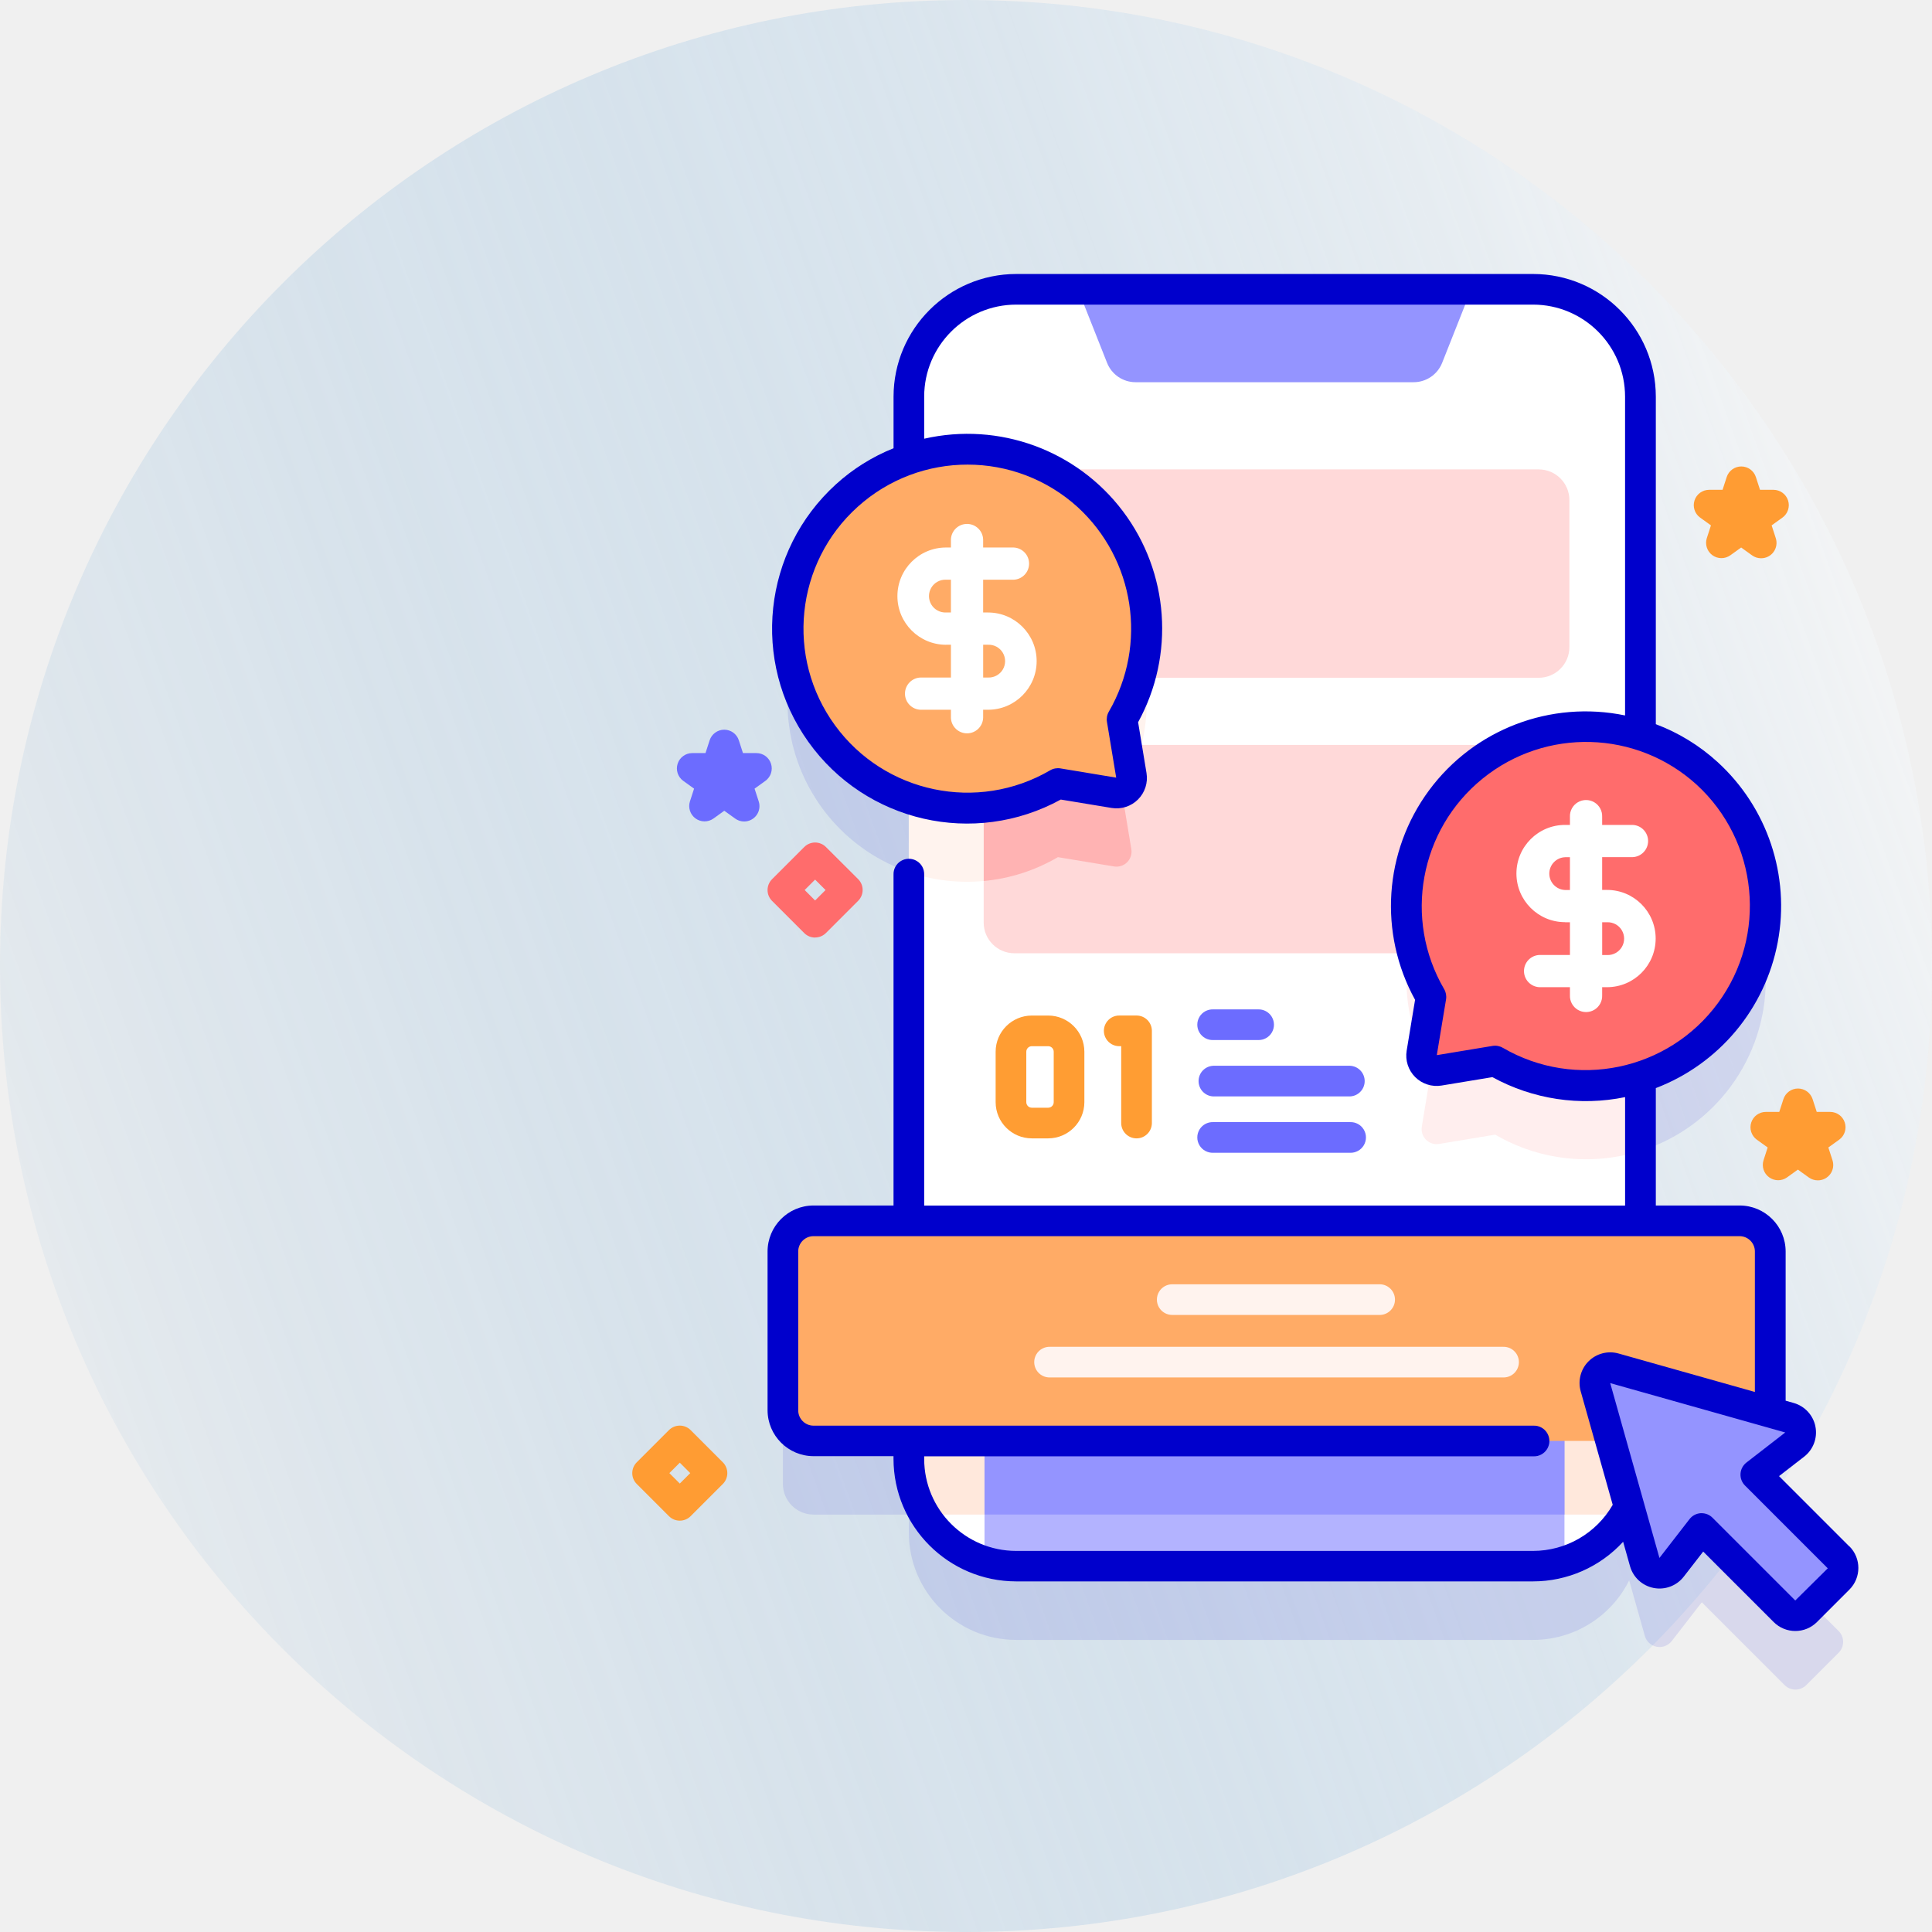
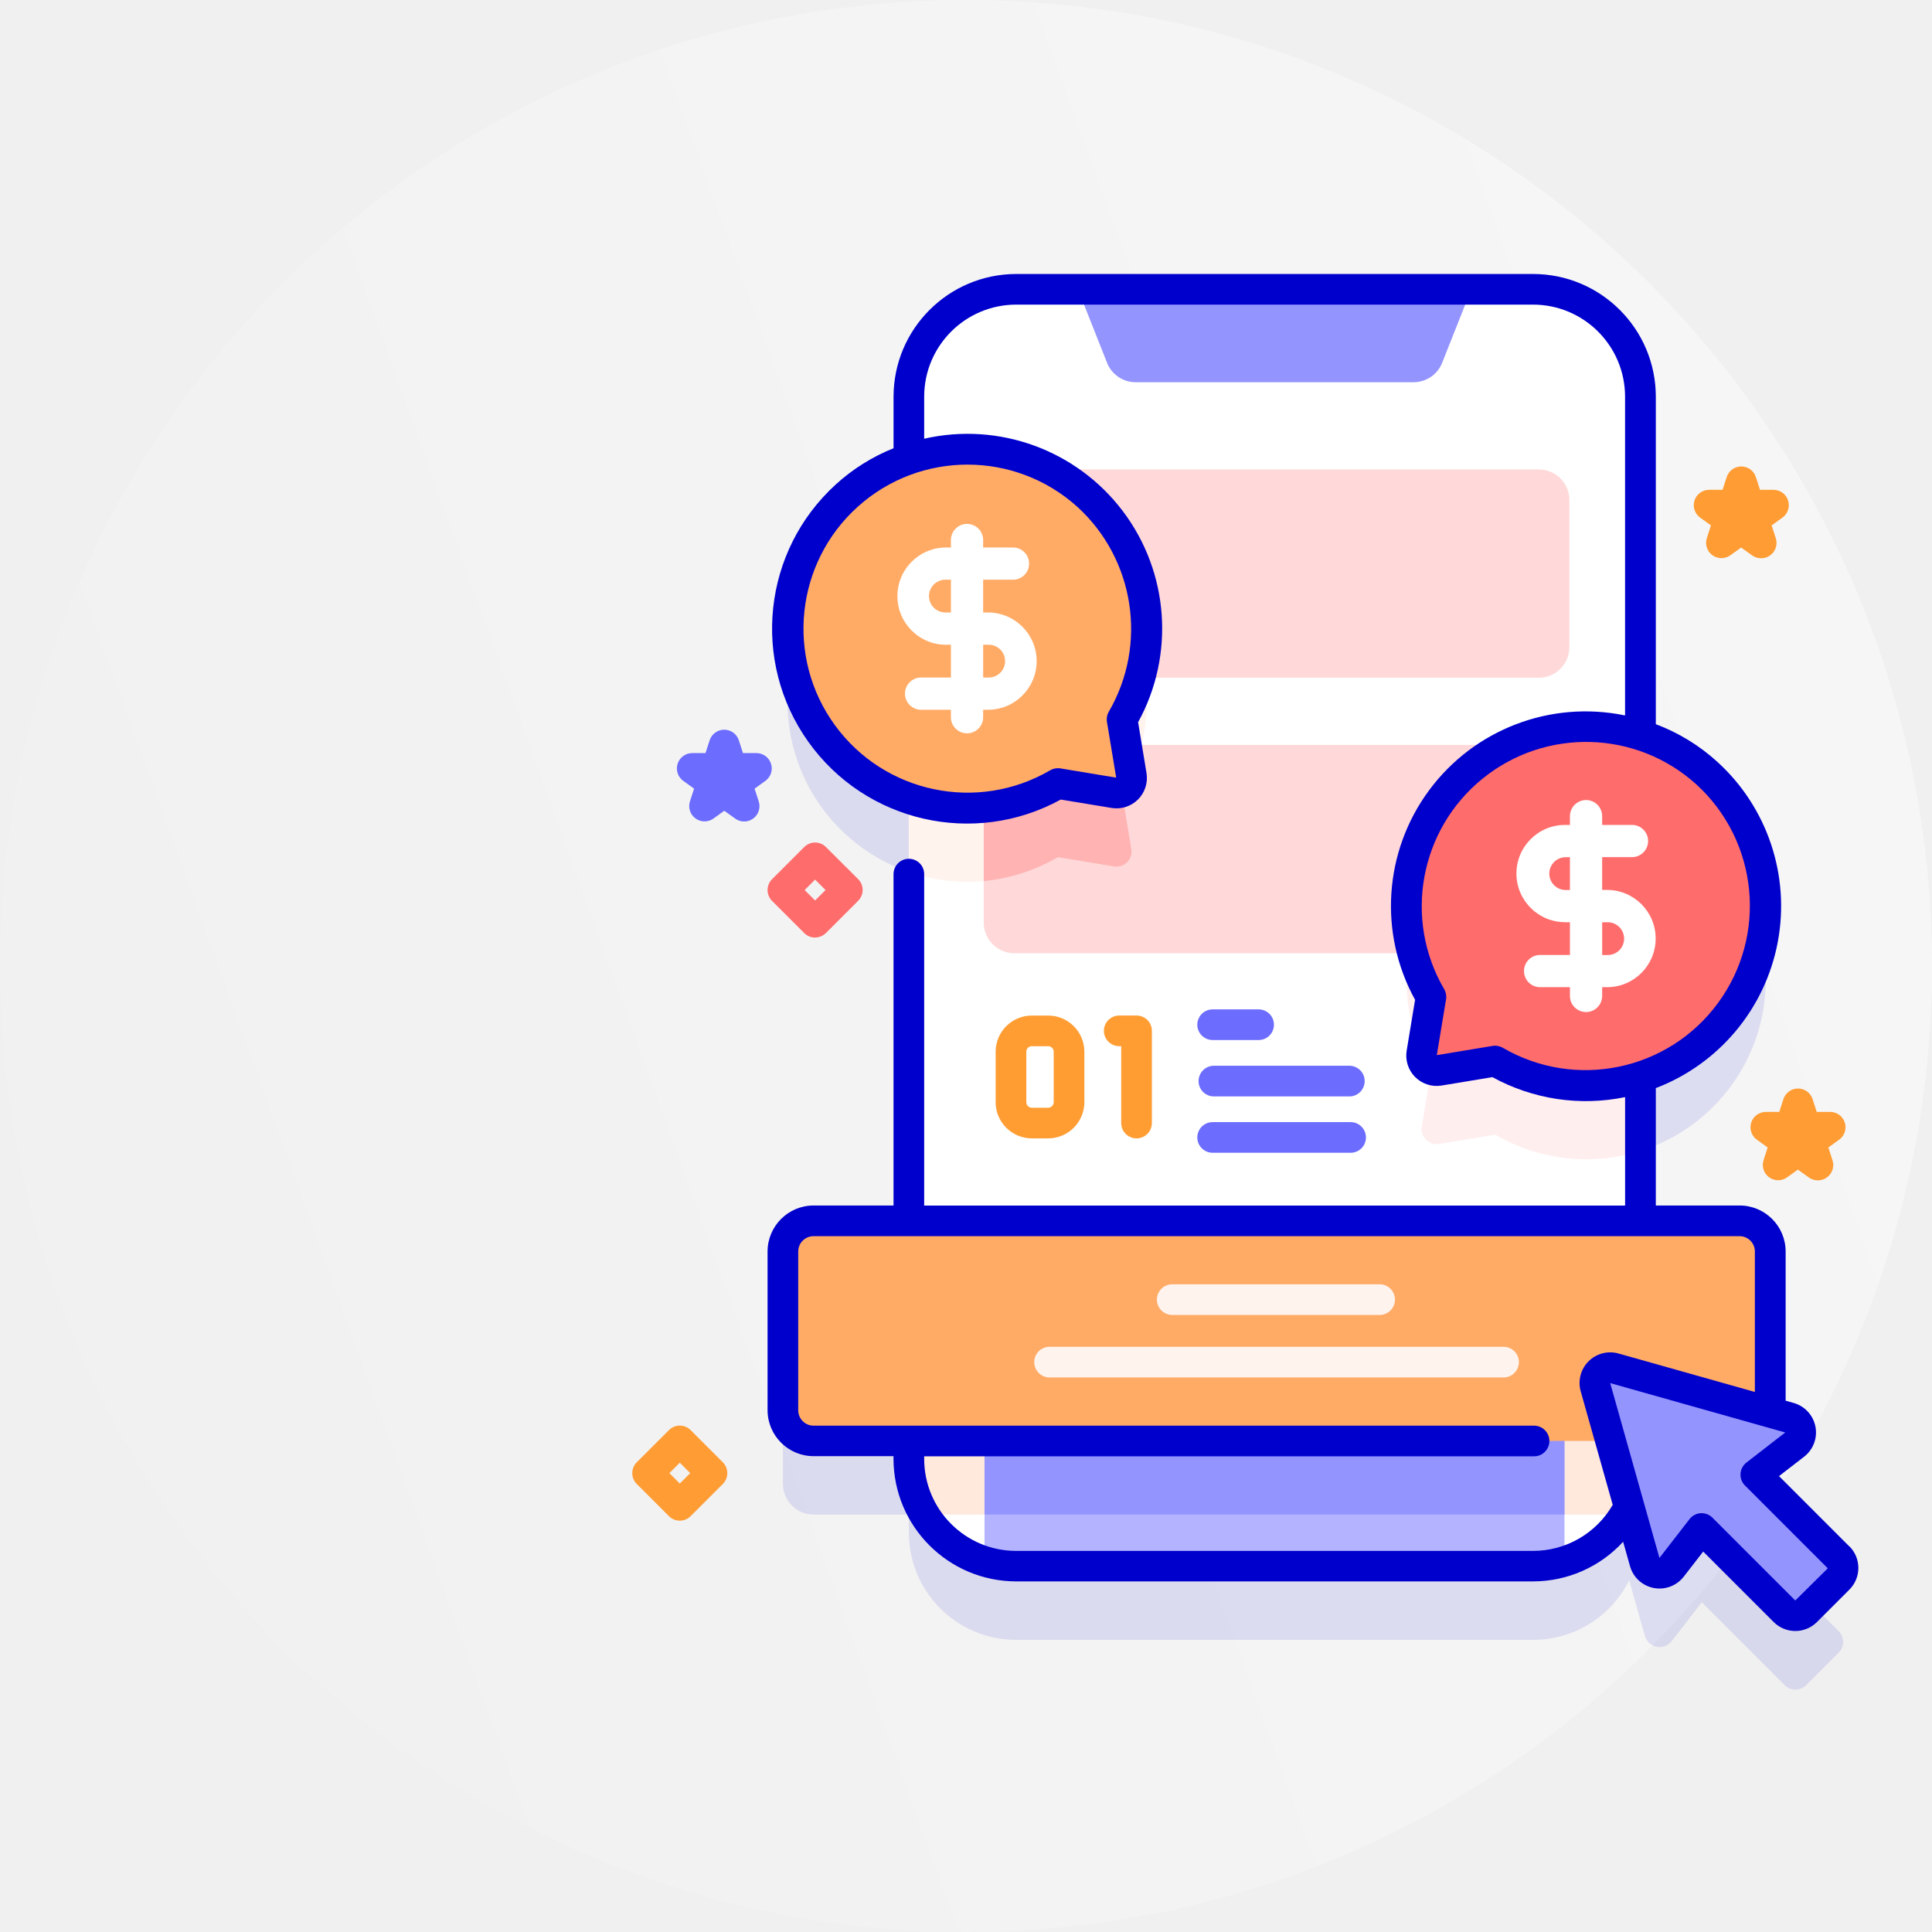
<svg xmlns="http://www.w3.org/2000/svg" width="74.054" height="74.054" viewBox="0 0 74.054 74.054">
  <defs>
    <linearGradient id="linear-gradient" x1="0.974" y1="0.238" x2="-0.052" y2="0.609" gradientUnits="objectBoundingBox">
      <stop offset="0" stop-color="#fff" />
-       <stop offset="1" stop-color="#006bc0" stop-opacity="0.071" />
+       <stop offset="1" stop-color="#ffffff" stop-opacity="0.071" />
    </linearGradient>
  </defs>
  <g id="Business_App" data-name="Business App" transform="translate(-1296 -1768)">
    <g id="Angular_Development" data-name="Angular Development" transform="translate(1121.529 407)">
      <circle id="Ellipse_379" data-name="Ellipse 379" cx="37.027" cy="37.027" r="37.027" transform="translate(174.471 1361)" opacity="0.42" fill="url(#linear-gradient)" />
    </g>
    <g id="Business_Application" data-name="Business Application" transform="translate(1336.5 1995.029)">
      <g id="Group_65377" data-name="Group 65377" transform="translate(-62.162 -255.314)">
        <path id="Path_52028" data-name="Path 52028" d="M135.485,116.4l-3.174-3.174,1.488-1.153a.588.588,0,0,0-.2-1.03l-.74-.209c0-.025,0-.049,0-.074v-6.085a1.175,1.175,0,0,0-1.175-1.175h-3.8v-5.5a6.879,6.879,0,0,0,0-13.12V71.9a4.114,4.114,0,0,0-4.114-4.114H103.959A4.114,4.114,0,0,0,99.846,71.9v2.381a6.8,6.8,0,0,0-2.4,1.416,6.886,6.886,0,0,0,2.4,11.607V103.5H96.193a1.175,1.175,0,0,0-1.175,1.175v6.085a1.175,1.175,0,0,0,1.175,1.175h3.652v.69a4.114,4.114,0,0,0,4.114,4.114h19.813a4.113,4.113,0,0,0,3.684-2.282l.6,2.128a.588.588,0,0,0,1.03.2l1.153-1.488,3.174,3.174a.588.588,0,0,0,.831,0l1.241-1.241a.588.588,0,0,0,0-.831Z" transform="translate(-43.347 -25.596)" fill="#00c" opacity="0.1" />
        <g id="Group_65361" data-name="Group 65361" transform="translate(51.671 39.373)">
          <g id="Group_65357" data-name="Group 65357">
            <g id="Group_65356" data-name="Group 65356">
              <g id="Group_65355" data-name="Group 65355" transform="translate(4.827)">
                <g id="Group_65354" data-name="Group 65354">
                  <path id="Path_52029" data-name="Path 52029" d="M164.13,47.9V88.622a4.114,4.114,0,0,1-4.114,4.114H140.2a4.114,4.114,0,0,1-4.114-4.114V47.9A4.114,4.114,0,0,1,140.2,43.79h19.813A4.114,4.114,0,0,1,164.13,47.9Z" transform="translate(-136.089 -43.79)" fill="#fff" />
                  <path id="Path_52030" data-name="Path 52030" d="M144.618,132.424a.576.576,0,0,1-.662.663l-2.153-.356a6.9,6.9,0,0,1-5.712.574V120.28a6.883,6.883,0,0,1,8.171,9.992Z" transform="translate(-136.089 -110.964)" fill="#fff3ee" />
                  <path id="Path_52031" data-name="Path 52031" d="M307.326,210.735v13.121a6.9,6.9,0,0,1-5.564-.623l-2.153.357a.577.577,0,0,1-.662-.663l.356-2.153a6.882,6.882,0,0,1,8.023-10.039Z" transform="translate(-279.285 -190.83)" fill="#fee" />
                  <path id="Path_52032" data-name="Path 52032" d="M181.782,110.516h-20.1a1.175,1.175,0,0,1-1.175-1.175v-5.636a1.175,1.175,0,0,1,1.175-1.175h20.1a1.175,1.175,0,0,1,1.175,1.175v5.636A1.176,1.176,0,0,1,181.782,110.516Z" transform="translate(-157.638 -95.625)" fill="#ffd9d9" />
                  <path id="Path_52033" data-name="Path 52033" d="M182.958,193.545v5.636a1.176,1.176,0,0,1-1.175,1.175h-20.1a1.176,1.176,0,0,1-1.175-1.175v-5.636a1.176,1.176,0,0,1,1.175-1.175h20.1A1.176,1.176,0,0,1,182.958,193.545Z" transform="translate(-157.639 -174.905)" fill="#ffd9d9" />
                  <path id="Path_52034" data-name="Path 52034" d="M166.167,196.365a.576.576,0,0,1-.662.663l-2.153-.356a6.868,6.868,0,0,1-2.842.914v-4.041a1.176,1.176,0,0,1,1.175-1.175h4.871a6.835,6.835,0,0,1-.745,1.843Z" transform="translate(-157.639 -174.905)" fill="#ffb3b3" />
                  <path id="Path_52035" data-name="Path 52035" d="M136.085,347.571V356.7a4.093,4.093,0,0,0,.595,2.131h26.851a4.093,4.093,0,0,0,.595-2.131v-9.126Z" transform="translate(-136.085 -311.864)" fill="#ffe8dc" />
                  <g id="Group_65352" data-name="Group 65352" transform="translate(2.906 35.707)">
                    <g id="Group_65351" data-name="Group 65351">
                      <path id="Path_52036" data-name="Path 52036" d="M160.8,347.571v13.06a4.14,4.14,0,0,0,1.208.18h19.813a4.14,4.14,0,0,0,1.208-.18v-13.06Z" transform="translate(-160.805 -347.571)" fill="#b3b3ff" />
                    </g>
                  </g>
                  <g id="Group_65353" data-name="Group 65353" transform="translate(2.906)">
                    <path id="Path_52037" data-name="Path 52037" d="M160.8,347.571h22.229v11.257H160.8Z" transform="translate(-160.805 -311.864)" fill="#9494ff" />
                    <path id="Path_52038" data-name="Path 52038" d="M206.31,43.786H191.233l1.116,2.819a1.175,1.175,0,0,0,1.093.743H204.1a1.176,1.176,0,0,0,1.093-.743Z" transform="translate(-187.657 -43.786)" fill="#9494ff" />
                  </g>
                </g>
              </g>
              <path id="Path_52039" data-name="Path 52039" d="M131.686,356.007H96.193a1.175,1.175,0,0,1-1.175-1.175v-6.085a1.175,1.175,0,0,1,1.175-1.175h35.493a1.175,1.175,0,0,1,1.175,1.175v6.085A1.176,1.176,0,0,1,131.686,356.007Z" transform="translate(-95.018 -311.864)" fill="#ffab66" />
            </g>
          </g>
          <g id="Group_65360" data-name="Group 65360" transform="translate(9.657 38.139)">
            <g id="Group_65358" data-name="Group 65358" transform="translate(4.702)">
              <path id="Path_52040" data-name="Path 52040" d="M225.718,369.441h-7.95a.588.588,0,1,1,0-1.175h7.95a.588.588,0,0,1,0,1.175Z" transform="translate(-217.18 -368.266)" fill="#fff3ee" />
            </g>
            <g id="Group_65359" data-name="Group 65359" transform="translate(0 2.396)">
              <path id="Path_52041" data-name="Path 52041" d="M195.121,389.823H177.768a.588.588,0,1,1,0-1.175h17.354a.588.588,0,1,1,0,1.175Z" transform="translate(-177.18 -388.648)" fill="#fff3ee" />
            </g>
          </g>
        </g>
        <g id="Group_65364" data-name="Group 65364" transform="translate(51.844 45.5)">
          <g id="Group_65362" data-name="Group 65362" transform="translate(0 0)">
            <path id="Path_52042" data-name="Path 52042" d="M109.319,106.273a6.885,6.885,0,1,0-2.459,2.459l2.153.356a.576.576,0,0,0,.662-.662Z" transform="translate(-96.494 -95.914)" fill="#ffab66" />
            <path id="Path_52043" data-name="Path 52043" d="M134.225,124.752h.187v1.257h-1.168a.618.618,0,0,0,0,1.235h1.168v.311a.618.618,0,0,0,1.235,0v-.311h.187a1.864,1.864,0,1,0,0-3.728h-.187V122.26h1.168a.618.618,0,0,0,0-1.235h-1.168v-.311a.618.618,0,0,0-1.235,0v.311h-.187a1.864,1.864,0,0,0,0,3.728Zm1.61,0a.629.629,0,1,1,0,1.257h-.187v-1.257Zm-1.61-2.493h.187v1.257h-.187a.629.629,0,1,1,0-1.257Z" transform="translate(-128.145 -117.254)" fill="#fff" />
          </g>
          <g id="Group_65363" data-name="Group 65363" transform="translate(23.727 10.637)">
            <path id="Path_52044" data-name="Path 52044" d="M299.3,196.768a6.885,6.885,0,1,1,2.459,2.459l-2.153.356a.576.576,0,0,1-.662-.662Z" transform="translate(-298.359 -186.409)" fill="#ff6c6c" />
            <path id="Path_52045" data-name="Path 52045" d="M336.091,215.246h.187V216.5H335.11a.618.618,0,0,0,0,1.235h1.168v.311a.618.618,0,1,0,1.235,0v-.311h.187a1.864,1.864,0,0,0,0-3.728h-.187v-1.257h1.168a.618.618,0,0,0,0-1.235h-1.168v-.311a.618.618,0,1,0-1.235,0v.311h-.187a1.864,1.864,0,0,0,0,3.728Zm1.61,0a.629.629,0,1,1,0,1.257h-.187v-1.257Zm-1.61-2.493h.187v1.257h-.187a.629.629,0,0,1,0-1.257Z" transform="translate(-330.011 -207.748)" fill="#fff" />
          </g>
        </g>
        <g id="Group_65365" data-name="Group 65365" transform="translate(51.083 38.785)">
          <path id="Path_52046" data-name="Path 52046" d="M367.262,397.371l-6.709-1.892a.588.588,0,0,0-.725.725l1.892,6.709a.588.588,0,0,0,1.03.2l1.153-1.488,3.174,3.174a.588.588,0,0,0,.831,0l1.241-1.241a.588.588,0,0,0,0-.831l-3.174-3.174,1.488-1.153A.588.588,0,0,0,367.262,397.371Z" transform="translate(-328.094 -353.533)" fill="#9494ff" />
          <path id="Path_52047" data-name="Path 52047" d="M131.488,87.565l-2.7-2.7.961-.744a1.175,1.175,0,0,0-.4-2.06h0l-.308-.087V76.255a1.765,1.765,0,0,0-1.763-1.763h-3.213v-4.5a7.471,7.471,0,0,0,2.359-12.505,7.334,7.334,0,0,0-2.359-1.444V43.487a4.707,4.707,0,0,0-4.7-4.7H99.547a4.707,4.707,0,0,0-4.7,4.7v1.979a7.328,7.328,0,0,0-2.21,1.384,7.473,7.473,0,0,0,8.62,12.082l1.948.322a1.164,1.164,0,0,0,1.338-1.338l-.322-1.948a7.461,7.461,0,0,0-8.2-10.867V43.487a3.53,3.53,0,0,1,3.526-3.526h19.813a3.53,3.53,0,0,1,3.526,3.526V55.708a7.459,7.459,0,0,0-8.049,10.9l-.322,1.948a1.164,1.164,0,0,0,1.338,1.338l1.948-.322a7.446,7.446,0,0,0,5.086.766v4.157H96.021V61.814a.588.588,0,1,0-1.175,0V74.492H91.781a1.765,1.765,0,0,0-1.763,1.763V82.34A1.765,1.765,0,0,0,91.781,84.1h3.064v.1a4.707,4.707,0,0,0,4.7,4.7h19.813a4.686,4.686,0,0,0,3.454-1.519l.264.937a1.175,1.175,0,0,0,2.06.4l.745-.961,2.7,2.7a1.175,1.175,0,0,0,1.662,0l1.241-1.241a1.175,1.175,0,0,0,0-1.662ZM101.9,47.719a6.331,6.331,0,0,1,1.2,7.842.587.587,0,0,0-.073.394l.354,2.137-2.137-.354a.589.589,0,0,0-.394.073A6.287,6.287,0,1,1,101.9,47.719Zm16.3,20.729a.588.588,0,0,0-.393-.073l-2.137.354.354-2.137a.588.588,0,0,0-.073-.394,6.3,6.3,0,0,1,9.671-7.844,6.3,6.3,0,0,1-7.422,10.093Zm1.153,19.284H99.547a3.53,3.53,0,0,1-3.526-3.526v-.1h23.352a.588.588,0,1,0,0-1.175H91.781a.588.588,0,0,1-.588-.588V76.255a.588.588,0,0,1,.588-.588h35.493a.588.588,0,0,1,.588.588v5.384l-5.226-1.474a1.175,1.175,0,0,0-1.45,1.45l1.227,4.35A3.527,3.527,0,0,1,119.359,87.732Zm10.057,1.9-3.174-3.174a.587.587,0,0,0-.415-.172h-.037a.588.588,0,0,0-.427.227l-1.153,1.488L122.317,81.3l6.709,1.892-1.488,1.153a.588.588,0,0,0-.056.88l3.174,3.174Z" transform="translate(-90.018 -38.785)" fill="#00c" />
        </g>
        <g id="Group_65373" data-name="Group 65373" transform="translate(59.824 66.975)">
          <g id="Group_65369" data-name="Group 65369" transform="translate(7.755 0)">
            <g id="Group_65366" data-name="Group 65366">
              <path id="Path_52048" data-name="Path 52048" d="M230.951,279.793h1.714a.588.588,0,1,0,0-1.175h-1.714a.588.588,0,1,0,0,1.175Z" transform="translate(-230.363 -278.618)" fill="#6c6cff" />
            </g>
            <g id="Group_65367" data-name="Group 65367" transform="translate(0 2.161)">
              <path id="Path_52049" data-name="Path 52049" d="M230.951,298.175h5.24a.588.588,0,0,0,0-1.175h-5.24a.588.588,0,0,0,0,1.175Z" transform="translate(-230.363 -297)" fill="#6c6cff" />
            </g>
            <g id="Group_65368" data-name="Group 65368" transform="translate(0 4.321)">
              <path id="Path_52050" data-name="Path 52050" d="M230.951,316.557h5.24a.588.588,0,1,0,0-1.175h-5.24a.588.588,0,1,0,0,1.175Z" transform="translate(-230.363 -315.382)" fill="#6c6cff" />
            </g>
          </g>
          <g id="Group_65372" data-name="Group 65372" transform="translate(0 0.235)">
            <g id="Group_65370" data-name="Group 65370">
              <path id="Path_52051" data-name="Path 52051" d="M166.4,285.327h-.627a1.389,1.389,0,0,1-1.387-1.387v-1.934a1.389,1.389,0,0,1,1.387-1.387h.627a1.389,1.389,0,0,1,1.387,1.387v1.934A1.389,1.389,0,0,1,166.4,285.327Zm-.627-3.533a.212.212,0,0,0-.212.212v1.934a.212.212,0,0,0,.212.212h.627a.212.212,0,0,0,.212-.212v-1.934a.212.212,0,0,0-.212-.212Z" transform="translate(-164.385 -280.618)" fill="#ff9d33" />
            </g>
            <g id="Group_65371" data-name="Group 65371" transform="translate(4.174)">
              <path id="Path_52052" data-name="Path 52052" d="M201.121,285.327a.588.588,0,0,1-.588-.588v-2.946h-.052a.588.588,0,1,1,0-1.175h.64a.588.588,0,0,1,.588.588v3.534A.588.588,0,0,1,201.121,285.327Z" transform="translate(-199.893 -280.618)" fill="#ff9d33" />
            </g>
          </g>
        </g>
        <path id="Path_52053" data-name="Path 52053" d="M47.719,417.986a.585.585,0,0,1-.416-.172l-1.234-1.234a.587.587,0,0,1,0-.831l1.234-1.234a.588.588,0,0,1,.831,0l1.234,1.234a.587.587,0,0,1,0,.831l-1.234,1.234A.585.585,0,0,1,47.719,417.986Zm-.4-1.822.4.4.4-.4-.4-.4Z" transform="translate(0 -331.414)" fill="#ff9c33" />
        <path id="Path_52054" data-name="Path 52054" d="M91.84,227.84a.585.585,0,0,1-.416-.172l-1.234-1.234a.587.587,0,0,1,0-.831l1.234-1.234a.587.587,0,0,1,.831,0L93.49,225.6a.587.587,0,0,1,0,.831l-1.234,1.234a.585.585,0,0,1-.416.172Zm-.4-1.822.4.4.4-.4-.4-.4Z" transform="translate(-38.935 -163.618)" fill="#ff6c6c" />
        <g id="Group_65374" data-name="Group 65374" transform="translate(86.579 46.16)">
          <path id="Path_52055" data-name="Path 52055" d="M394.59,105.054a.587.587,0,0,1-.345-.112l-.417-.3-.417.3a.588.588,0,0,1-.9-.657l.159-.491-.417-.3a.588.588,0,0,1,.346-1.063h.516l.159-.49a.588.588,0,0,1,1.118,0l.159.49h.516a.588.588,0,0,1,.346,1.063l-.417.3.159.491a.588.588,0,0,1-.559.769Z" transform="translate(-392.006 -101.531)" fill="#ff9c33" />
        </g>
        <g id="Group_65375" data-name="Group 65375" transform="translate(88.753 70.005)">
          <path id="Path_52056" data-name="Path 52056" d="M413.09,307.918a.587.587,0,0,1-.345-.112l-.417-.3-.417.3a.588.588,0,0,1-.9-.657l.159-.491-.417-.3a.588.588,0,0,1,.346-1.063h.516l.159-.491a.588.588,0,0,1,1.118,0l.159.491h.516a.588.588,0,0,1,.346,1.063l-.417.3.159.491a.588.588,0,0,1-.559.769Z" transform="translate(-410.506 -304.395)" fill="#ff9c33" />
        </g>
        <g id="Group_65376" data-name="Group 65376" transform="translate(47.602 56.25)">
          <path id="Path_52057" data-name="Path 52057" d="M62.982,190.893a.587.587,0,0,1-.345-.112l-.417-.3-.417.3a.588.588,0,0,1-.9-.657l.159-.49-.417-.3a.588.588,0,0,1,.346-1.063H61.5l.159-.491a.588.588,0,0,1,1.118,0l.159.491h.516a.588.588,0,0,1,.346,1.063l-.417.3.159.49a.588.588,0,0,1-.559.769Z" transform="translate(-60.398 -187.37)" fill="#6c6cff" />
        </g>
      </g>
    </g>
  </g>
</svg>
